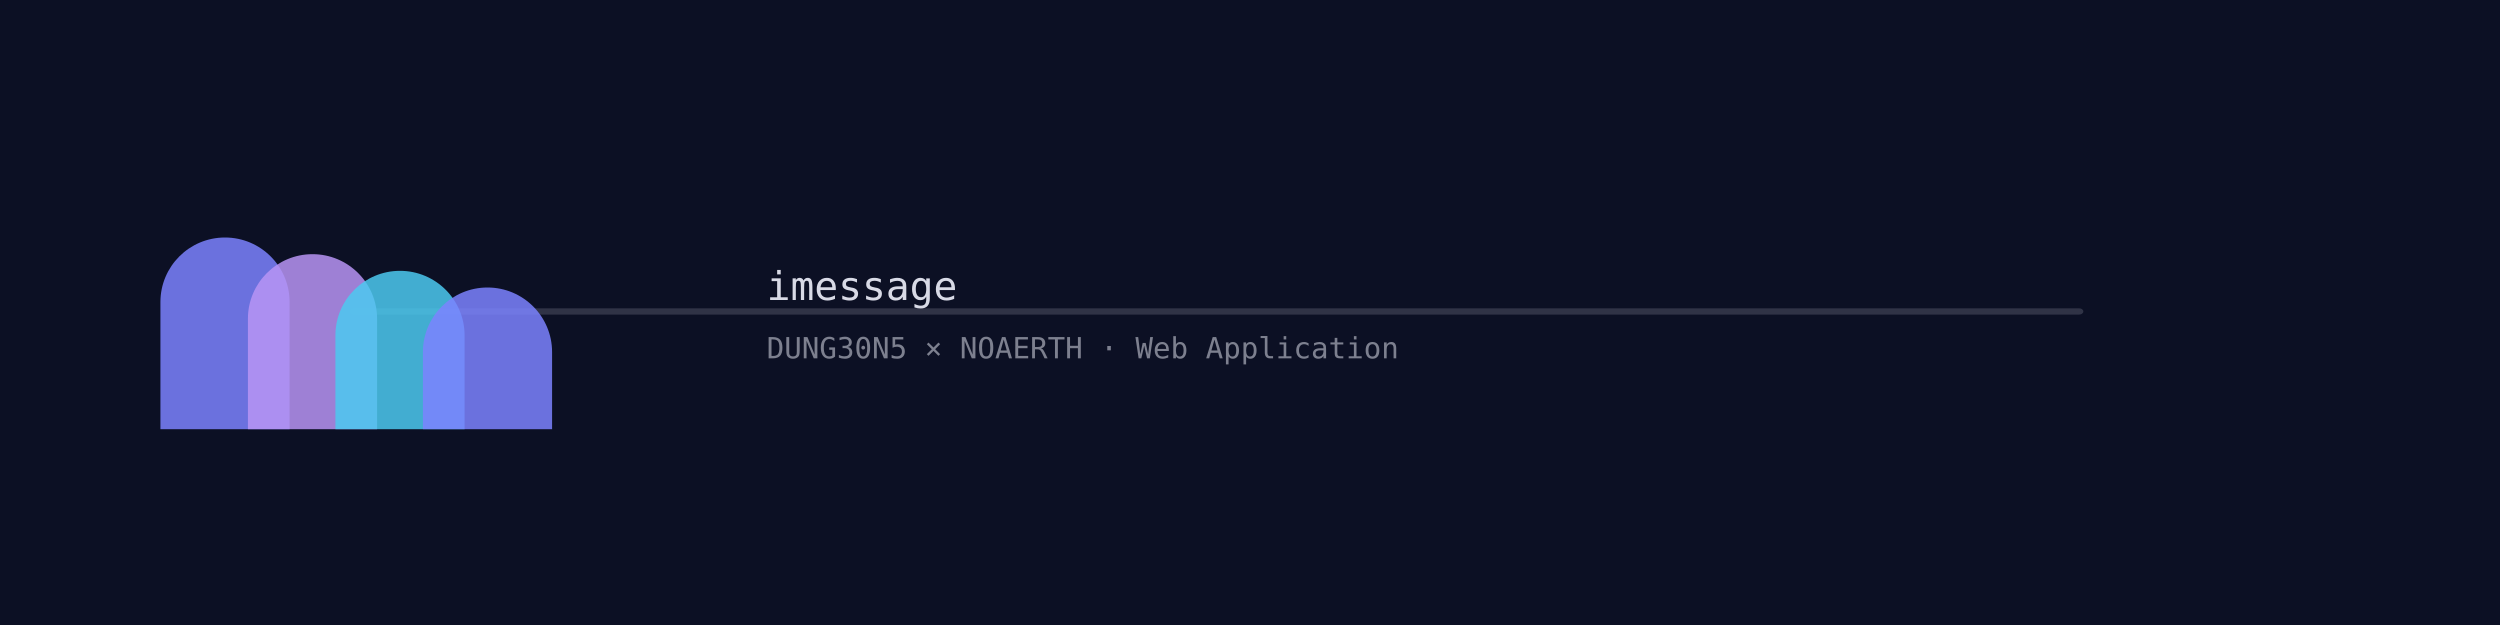
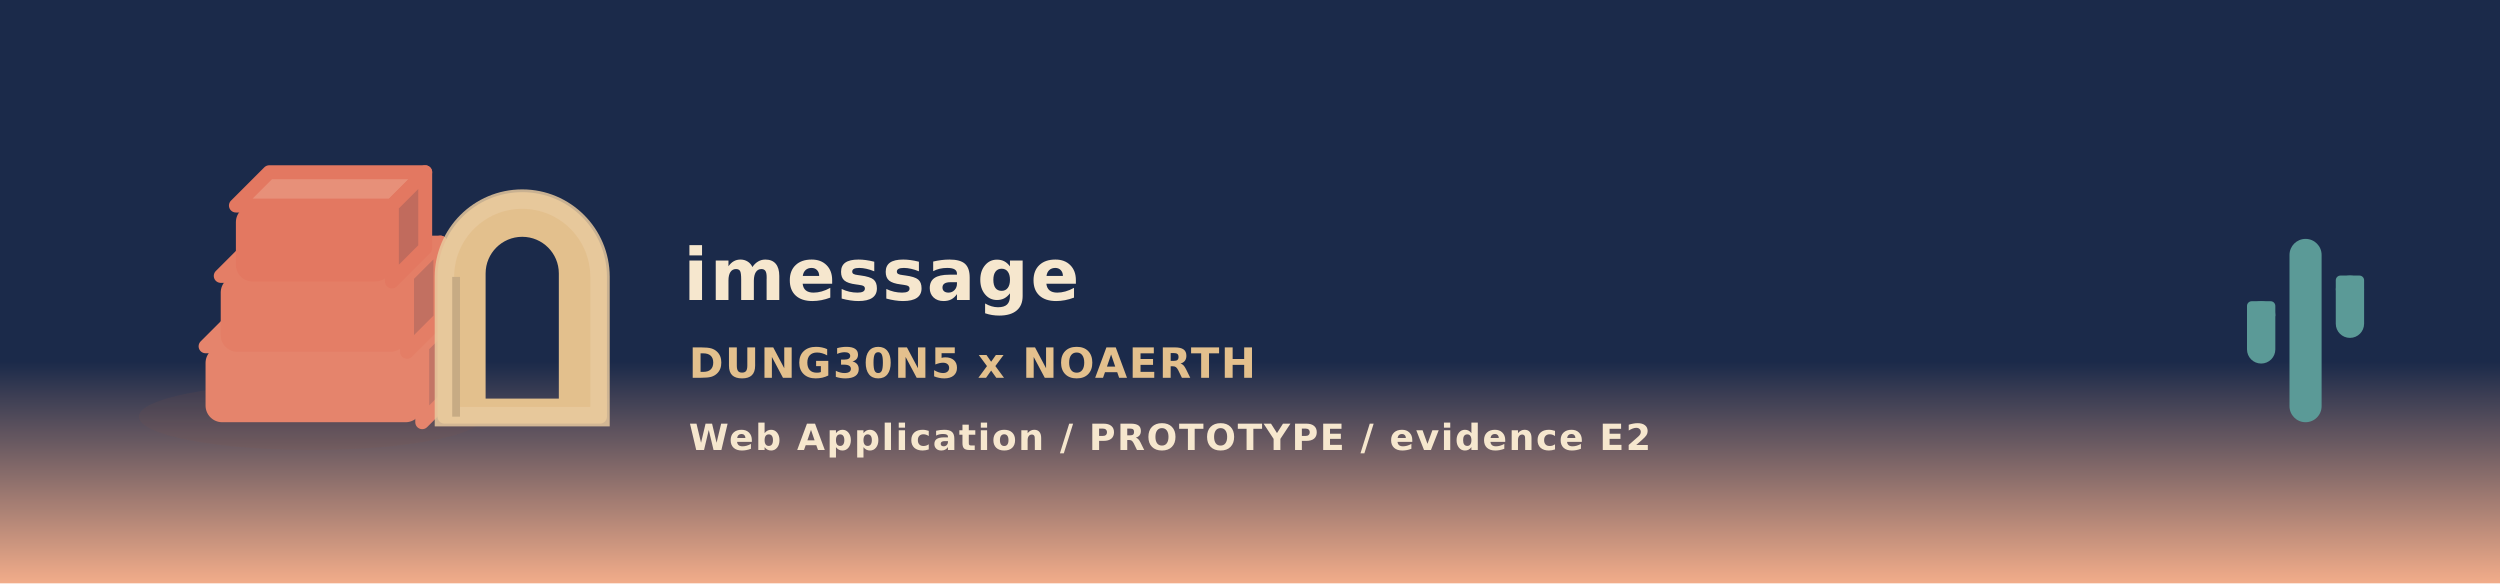
- <svg xmlns="http://www.w3.org/2000/svg" viewBox="0 0 1200 300" width="1200" height="300" role="img" aria-label="imessage identity object">
-   <rect width="1200" height="300" fill="#0c1024" />
-   <defs>
-     <linearGradient id="gft" x1="0" y1="0" x2="1" y2="1">
-       <stop offset="0%" stop-color="#7c83ff" />
-       <stop offset="100%" stop-color="#b794f4" />
-     </linearGradient>
-   </defs>
-   <rect x="168.00" y="148.00" width="832.00" height="3.00" rx="2.00" fill="rgba(238,240,251,0.160)" opacity="1.00" />
-   <path d="M77.00,206.00 L77.00,145.00 A31.00,31.00 0 0 1 139.00,145.00 L139.00,206.00 Z" fill="rgba(124,131,255,0.850)" opacity="1.00" />
-   <path d="M119.00,206.00 L119.00,153.00 A31.00,31.00 0 0 1 181.00,153.00 L181.00,206.00 Z" fill="rgba(183,148,244,0.850)" opacity="1.00" />
-   <path d="M161.00,206.00 L161.00,161.00 A31.00,31.00 0 0 1 223.00,161.00 L223.00,206.00 Z" fill="rgba(76,201,240,0.850)" opacity="1.00" />
-   <path d="M203.00,206.00 L203.00,169.00 A31.00,31.00 0 0 1 265.00,169.00 L265.00,206.00 Z" fill="rgba(124,131,255,0.850)" opacity="1.00" />
-   <text x="368" y="144" font-family="ui-monospace,Menlo,monospace" font-size="19" fill="rgba(238,240,251,0.900)">imessage</text>
-   <text x="368" y="172" font-family="ui-monospace,Menlo,monospace" font-size="14" fill="rgba(238,240,251,0.500)">DUNG30N5 × NOAERTH · Web Application</text>
+ <svg xmlns="http://www.w3.org/2000/svg" width="900" height="210" viewBox="0 0 900 210" role="img" aria-label="imessage - identity object">
+   <linearGradient id="skyf" x1="0" y1="0" x2="0" y2="1">
+     <stop offset="0" stop-color="#1b2a4a" />
+     <stop offset="0.62" stop-color="#1b2a4a" />
+     <stop offset="1" stop-color="#f3ad8a" />
+   </linearGradient>
+   <rect width="900" height="210" fill="url(#skyf)" />
+   <rect x="0" y="352" width="900" height="-142" fill="#e3c08d" />
+   <rect x="0" y="352" width="900" height="3" fill="#e6c596" />
+   <ellipse cx="112" cy="150" rx="62" ry="12" fill="rgba(138,90,68,0.11)" />
+   <path d="M74,124.67 L152,124.67 L164,112.67 L86,112.67 Z" fill="#e99a82" stroke="#e5846c" stroke-width="5" stroke-linejoin="round" />
+   <path d="M152,124.67 L164,112.67 L164,140 L152,152 Z" fill="#c37566" stroke="#e5846c" stroke-width="5" stroke-linejoin="round" />
+   <rect x="74" y="124.67" width="78" height="27.33" rx="6" fill="#e5846c" />
+   <path d="M79.46,99.33 L146.54,99.33 L158.54,87.33 L91.46,87.33 Z" fill="#e8957d" stroke="#e47e66" stroke-width="5" stroke-linejoin="round" />
+   <path d="M146.54,99.33 L158.54,87.33 L158.54,114.67 L146.54,126.67 Z" fill="#c27061" stroke="#e47e66" stroke-width="5" stroke-linejoin="round" />
+   <rect x="79.46" y="99.33" width="67.08" height="27.33" rx="6" fill="#e47e66" />
+   <path d="M84.92,74 L141.08,74 L153.08,62 L96.92,62 Z" fill="#e79079" stroke="#e37861" stroke-width="5" stroke-linejoin="round" />
+   <path d="M141.08,74 L153.08,62 L153.08,89.33 L141.08,101.33 Z" fill="#c16b5d" stroke="#e37861" stroke-width="5" stroke-linejoin="round" />
+   <rect x="84.92" y="74" width="56.16" height="27.33" rx="6" fill="#e37861" />
+   <path d="M160,150 L160,99.68 A28,28 0 0 1 216,99.68 L216,150 Z M172.32,146 L172.32,98.43 A15.68,15.68 0 0 1 203.68,98.43 L203.68,146 Z" fill="#e3c08d" fill-rule="evenodd" stroke="#e3c08d" stroke-width="5" stroke-linejoin="round" />
+   <path d="M160,150 L160,99.68 A28,28 0 0 1 216,99.68 L216,150 Z" fill="none" stroke="#e8c99d" stroke-width="7" stroke-linecap="round" opacity="0.85" />
+   <rect x="162.8" y="99.68" width="2.8" height="50.32" fill="#c7ab84" />
+   <text x="246" y="108" font-family="Verdana,DejaVu Sans,sans-serif" font-size="26" font-weight="700" letter-spacing="0.6" fill="#f6e7ce" text-anchor="start">imessage</text>
+   <text x="248" y="136" font-family="Verdana,DejaVu Sans,sans-serif" font-size="15" font-weight="700" letter-spacing="0.6" fill="#e3c08d" text-anchor="start">DUNG30N5 x NOAERTH</text>
+   <text x="248" y="162" font-family="Verdana,DejaVu Sans,sans-serif" font-size="13" font-weight="700" letter-spacing="0.6" fill="#f6e7ce" text-anchor="start">Web Application  /  PROTOTYPE  /  evidence E2</text>
+   <rect x="824.22" y="86" width="11.56" height="66" rx="5.78" fill="#5b9a97" />
+   <rect x="808.92" y="108.44" width="10.2" height="22.44" rx="5.1" fill="#5b9a97" />
+   <rect x="808.92" y="108.44" width="10.2" height="6.6" rx="1.7" fill="#5b9a97" />
+   <rect x="840.88" y="99.2" width="10.2" height="22.44" rx="5.1" fill="#5b9a97" />
+   <rect x="840.88" y="99.2" width="10.2" height="6.6" rx="1.7" fill="#5b9a97" />
</svg>
